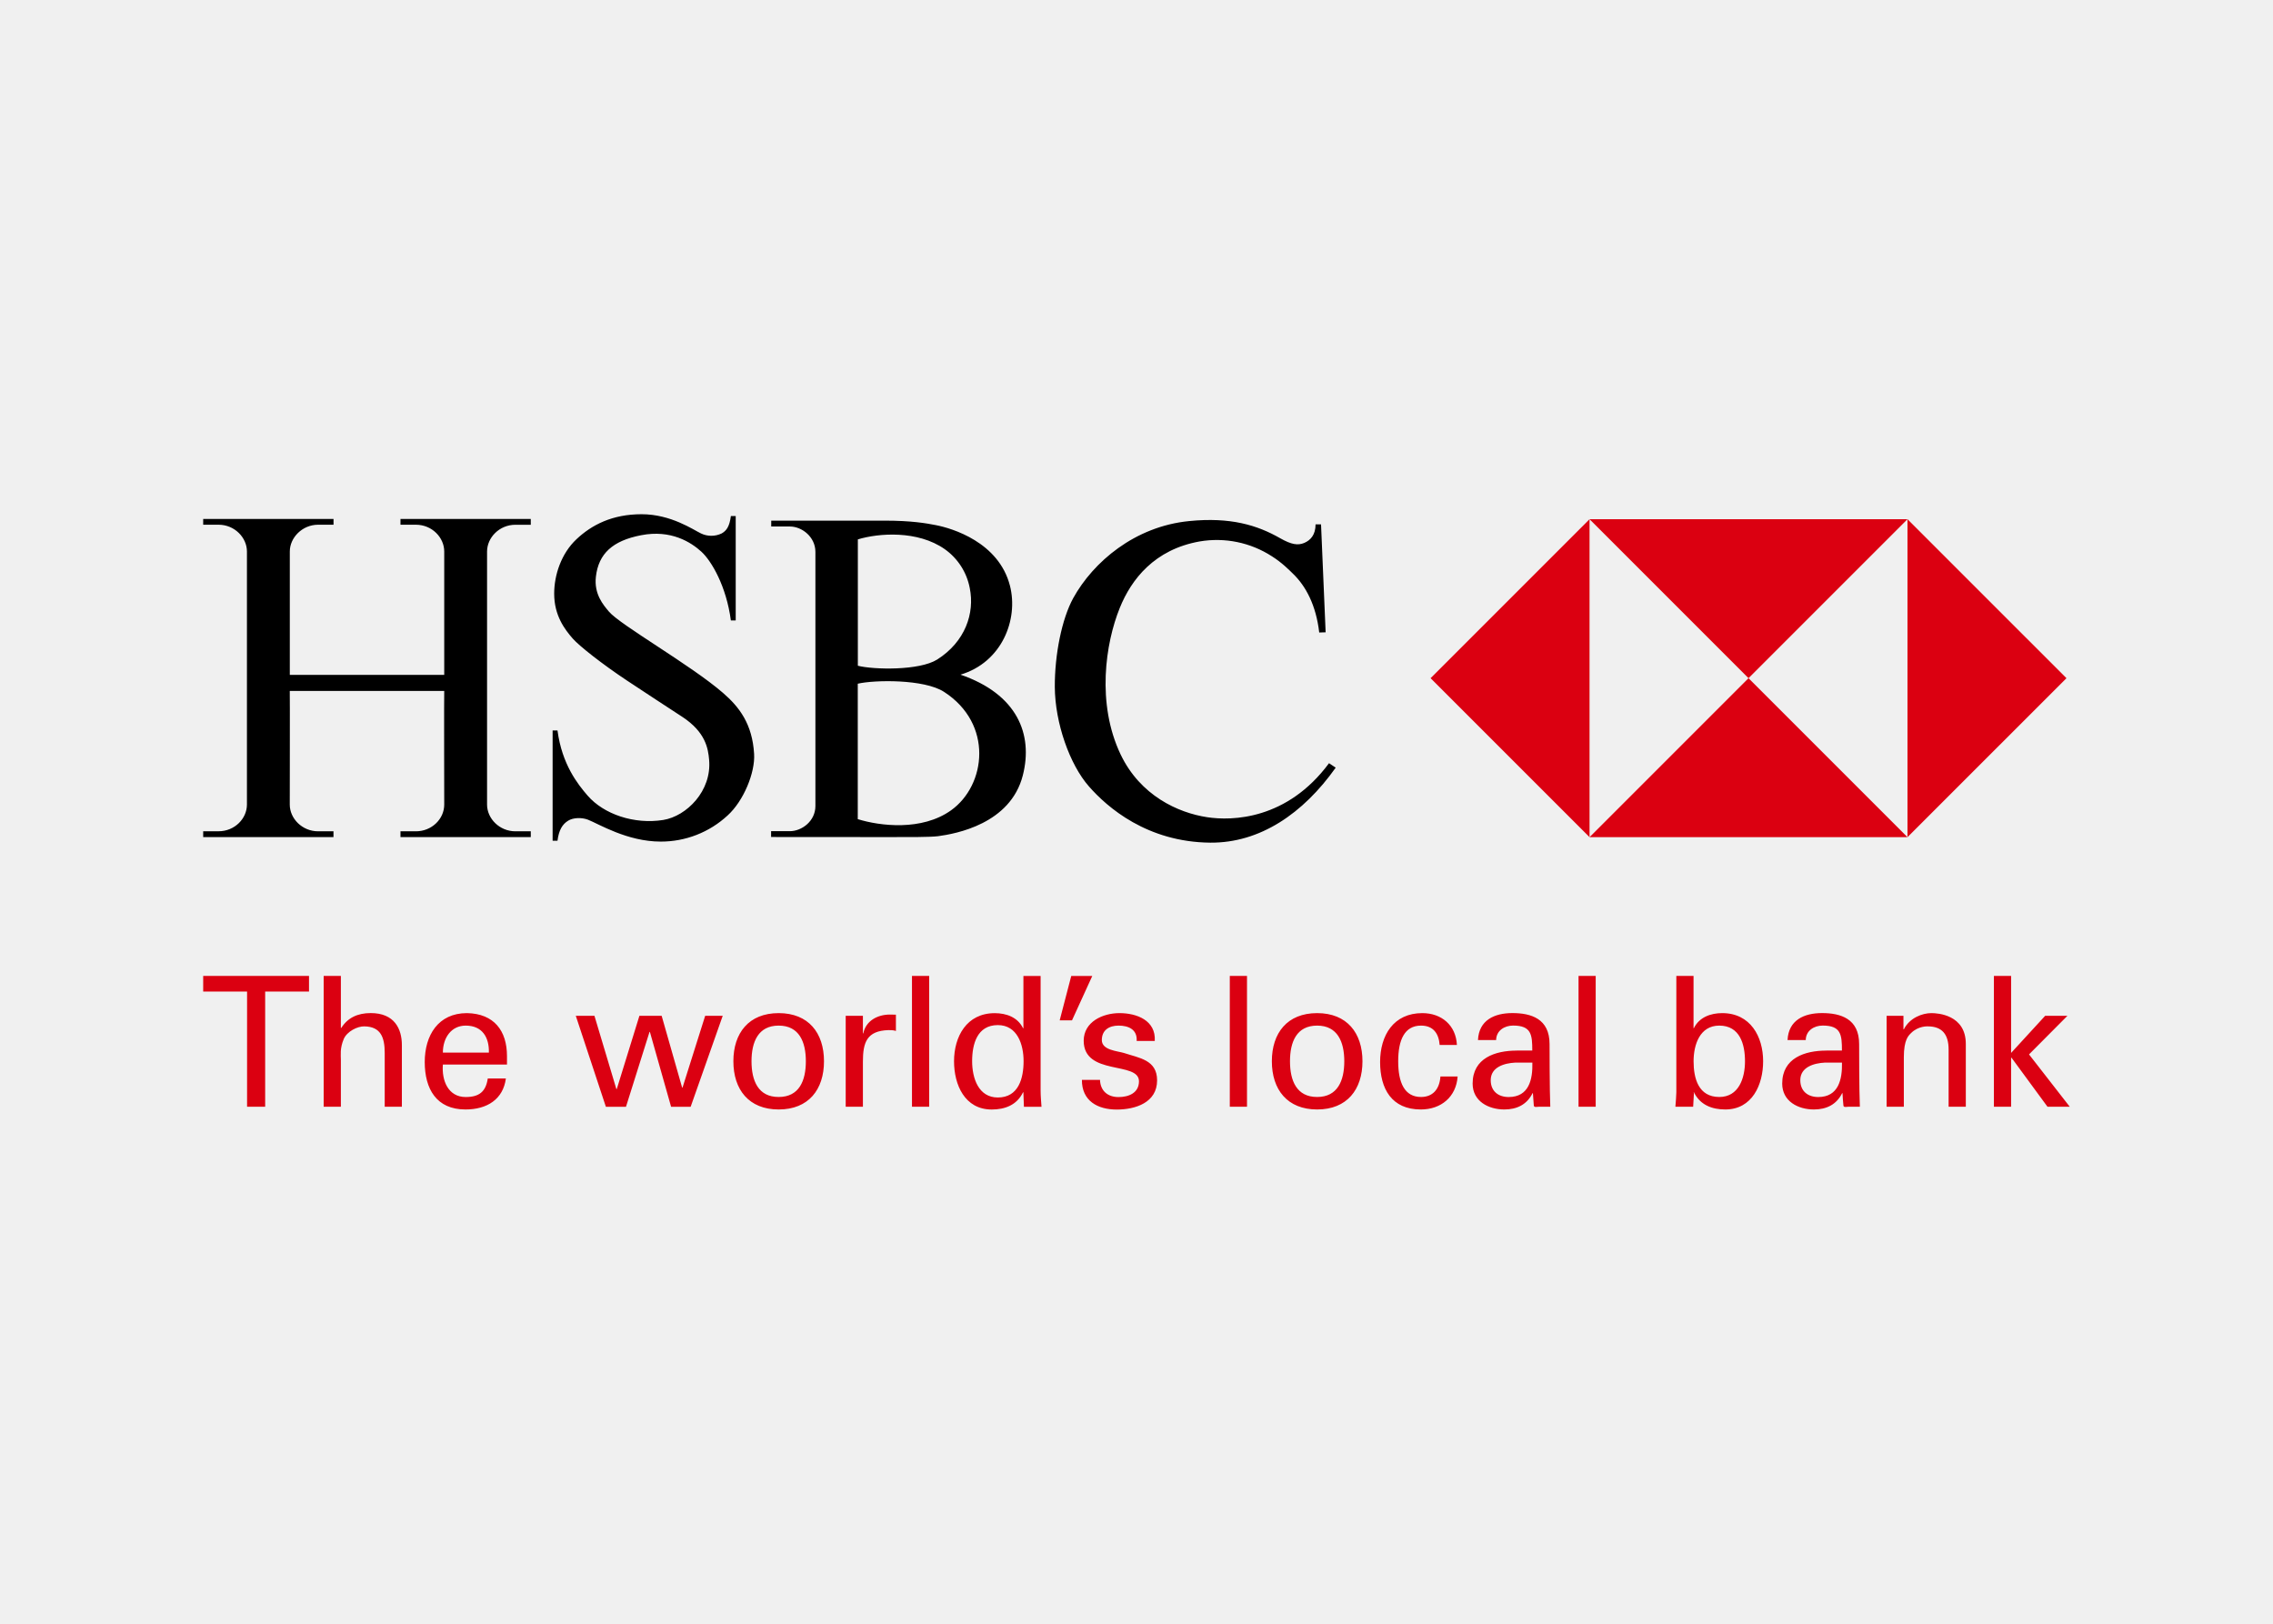
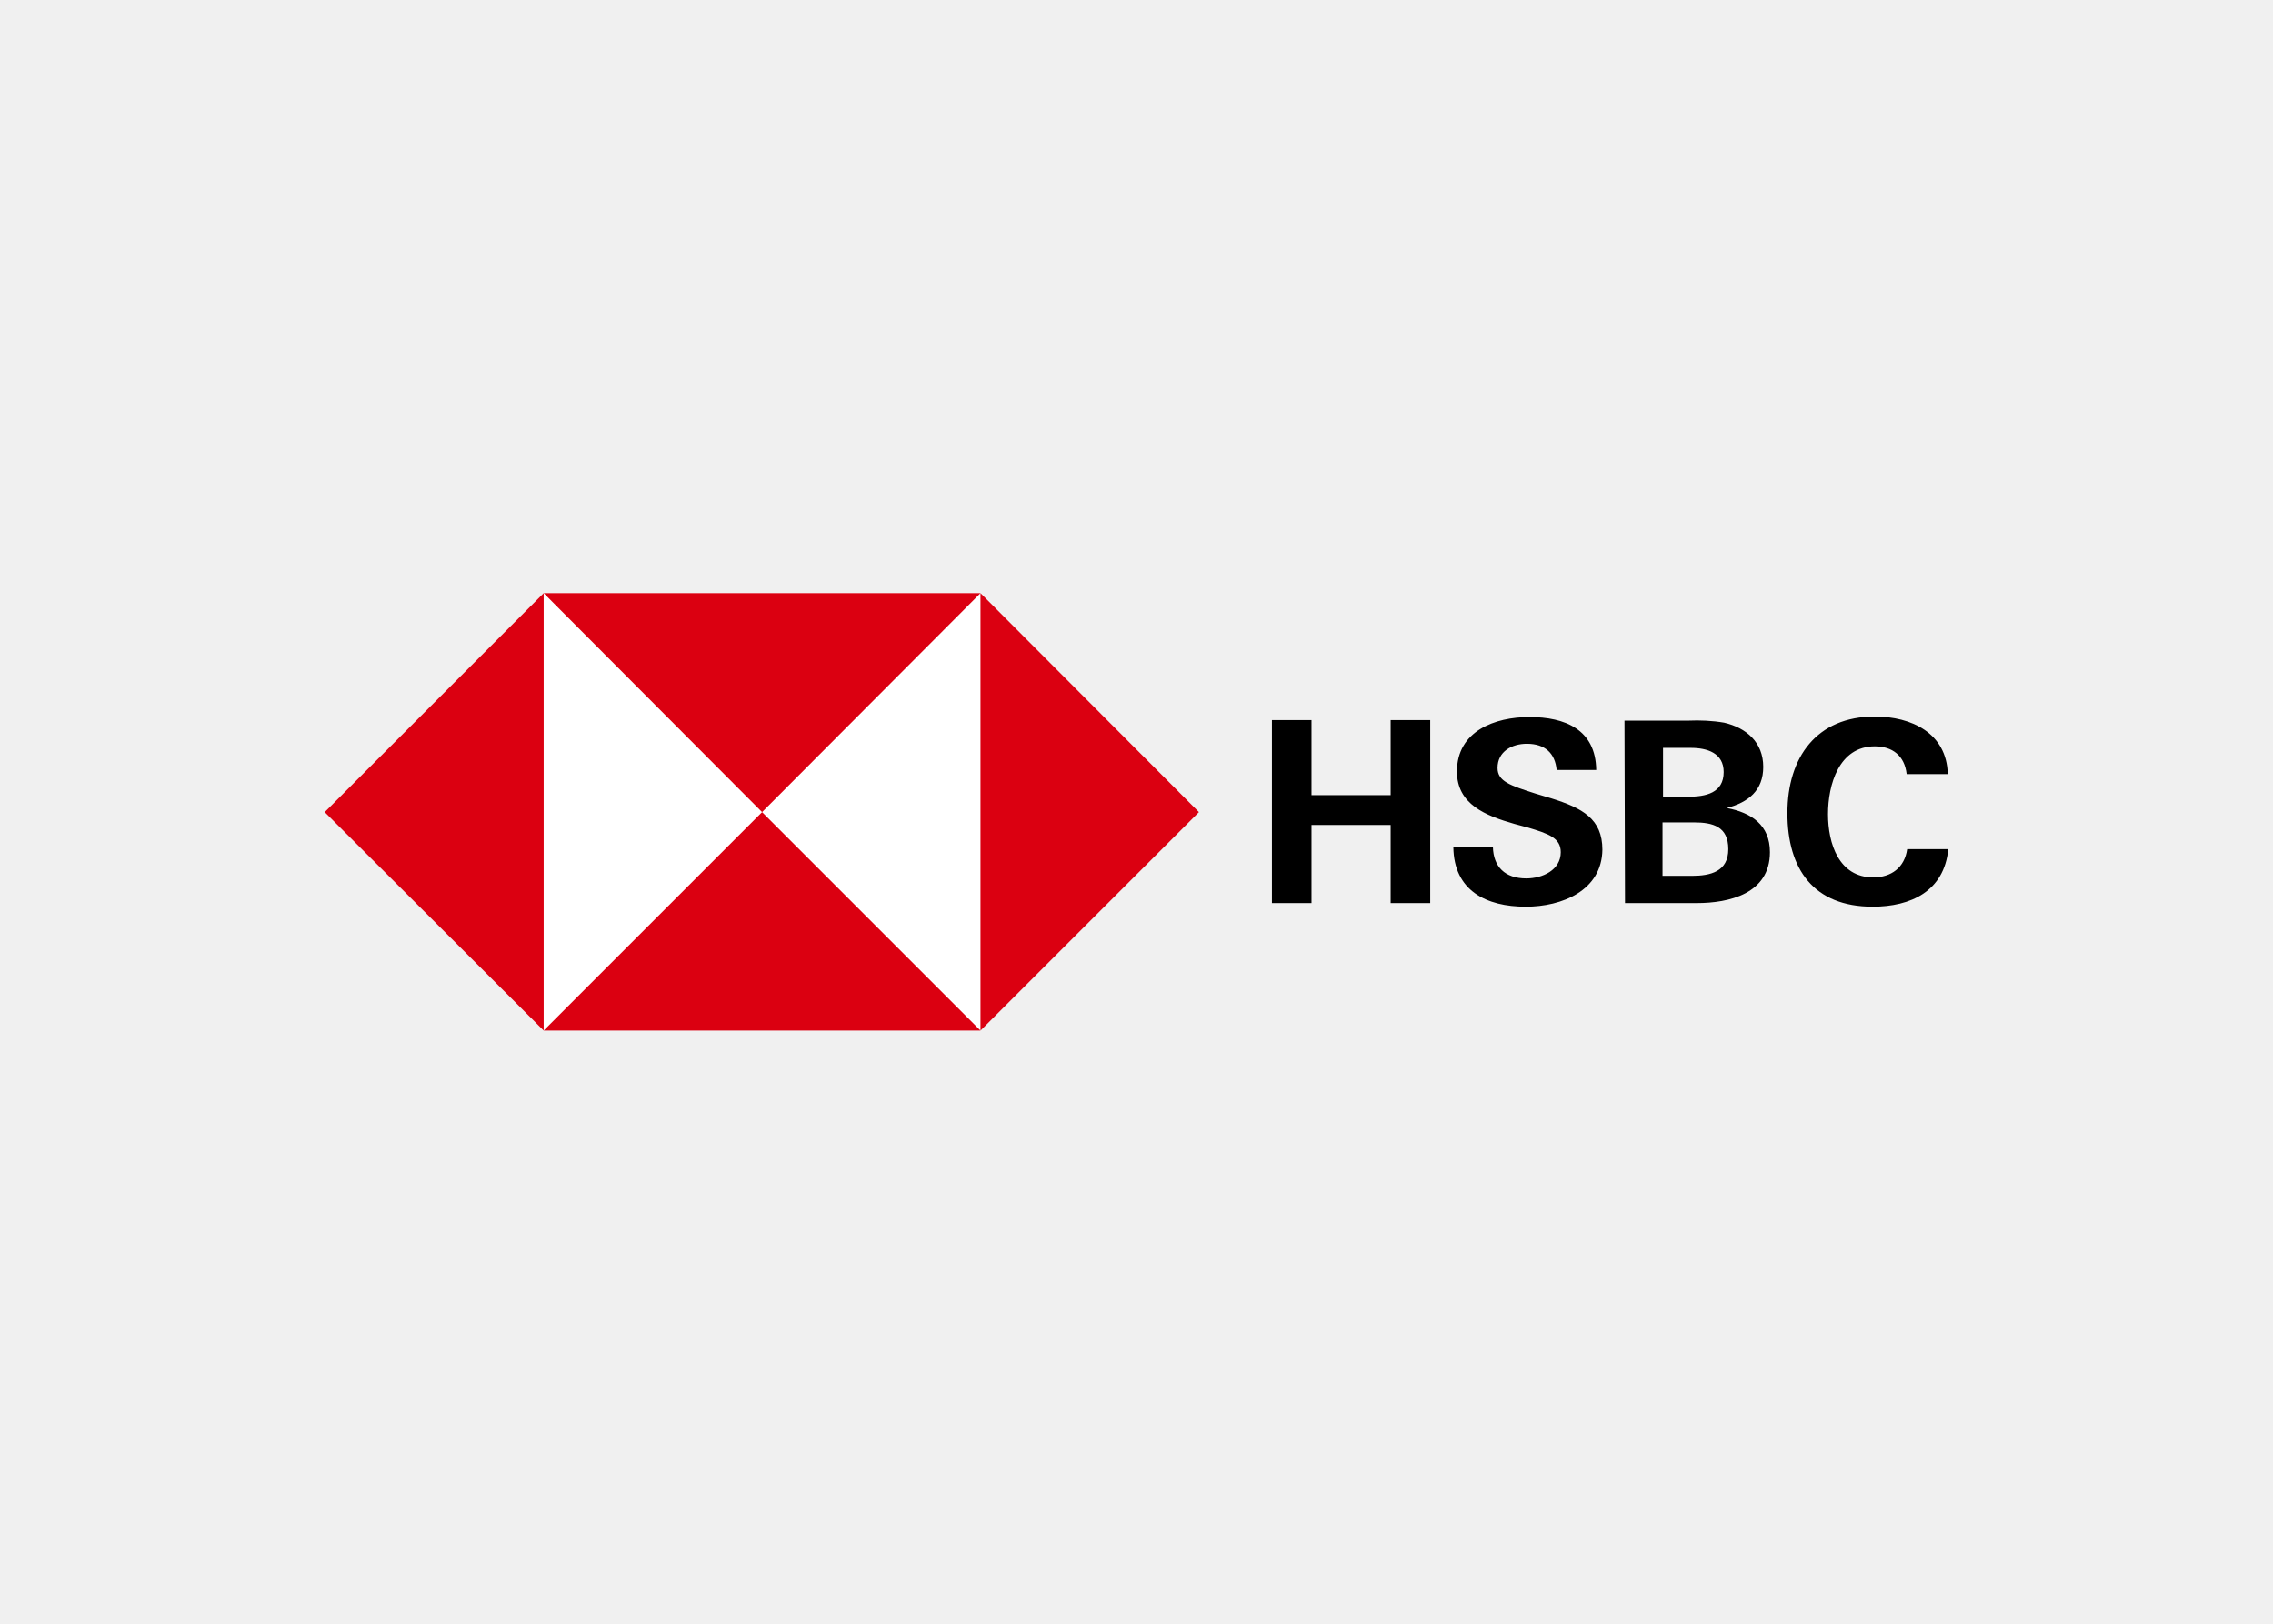
<svg xmlns="http://www.w3.org/2000/svg" viewBox="0 0 560 400" fill-rule="evenodd" clip-rule="evenodd">
  <path fill="none" d="M0 0h560v400h-560z" />
-   <clipPath id="a">
-     <path d="M0 0h560v400h-560z" />
-   </clipPath>
-   <g clip-path="url(#a)">
-     <clipPath id="b">
-       <path d="M50 126.676h460v146.648h-460z" />
-     </clipPath>
-     <g clip-path="url(#b)">
-       <path d="M109.446 170.217c-.063 0 0 27.988 0 27.988 0 3.517-3.035 6.583-6.992 6.583h-3.788v1.434h32.101v-1.434h-3.789c-3.904 0-6.981-3.129-6.981-6.583v-62.339c0-3.412 3.014-6.594 6.981-6.594h3.789v-1.434h-32.101v1.423h3.788c4.02 0 6.992 3.193 6.992 6.594v30.395h-38.046v-30.395c0-3.412 3.077-6.594 6.981-6.594h3.789v-1.423h-32.111v1.423h3.799c3.956 0 6.981 3.193 6.981 6.594v62.34c0 3.464-3.025 6.583-6.981 6.583h-3.799v1.434h32.101v-1.424h-3.789c-3.904 0-6.981-3.129-6.981-6.583 0 0 .052-27.988 0-27.988h38.056zm76.344 15.501c.282 4.606-2.575 11.587-6.542 15.177-4.482 4.15-10.376 6.448-16.485 6.426-8.247 0-15.333-4.396-17.919-5.4-1.58-.587-3.632-.513-4.846.24-1.434.869-2.313 2.303-2.648 4.951h-1.203v-27.171h1.203c1.099 8.363 5.003 13.261 7.432 16.066 3.956 4.553 11.429 7.138 18.63 5.987 5.725-.932 11.984-7.138 11.294-14.831-.241-2.774-.859-6.804-6.626-10.582-3.621-2.366-8.76-5.715-13.638-8.949-6.144-4.082-11.722-8.499-13.303-10.289-2.041-2.334-4.605-5.715-4.605-11.105 0-4.605 1.748-9.891 5.495-13.408 3.736-3.516 8.792-6.154 16.045-6.154 7.254 0 12.759 3.852 14.622 4.731 1.613.777 3.495.777 5.108 0 1.162-.659 1.926-1.664 2.261-4.281h1.193v25.717h-1.193c-1.099-8.353-4.731-14.622-7.264-16.935-2.533-2.314-7.473-5.495-14.842-4.061-7.054 1.36-10.498 4.563-11.147 10.215-.502 4.302 1.842 6.971 3.192 8.583 2.753 3.297 20.191 13.177 28.082 20.012 4.082 3.517 7.264 7.693 7.704 15.061zm50.847-19.52c13.962 4.794 17.95 14.664 15.354 24.816-3.046 11.953-16.516 14.392-20.891 14.978-1.968.241-7.002.22-11.984.22-8.887.01-20.117-.021-29.14-.021v-1.434h4.616c2.941 0 6.301-2.47 6.301-6.207v-62.58c0-3.736-3.36-6.269-6.269-6.269h-4.616v-1.445h27.873c6.709 0 10.351.649 12.696 1.11 3.956.764 15.501 4.176 18.253 14.946 2.125 8.353-2.03 18.872-12.193 21.886zm-25.298-2.198c3.852.984 15.177 1.246 19.572-1.539 6.888-4.375 9.274-11.387 8.007-17.604-.734-3.856-2.933-7.283-6.133-9.556-6.709-4.731-16.38-3.967-21.436-2.429v31.128h-.01zm0 37.795c5.432 1.685 15.763 2.973 22.974-2.177 8.646-6.186 10.467-21.31-1.748-29.191-4.909-3.172-17.165-2.952-21.237-2v33.368h.011zm114.128-72.586l1.13 26.554-1.58.052c-.775-6.709-3.287-11.44-6.489-14.507-.921-.889-2.659-2.69-5.171-4.27-5.267-3.409-11.63-4.714-17.814-3.653-11.105 1.978-16.82 9.315-19.667 16.38-3.527 8.688-5.757 23.529.199 36.068 4.857 10.164 14.161 14.392 21.331 15.481 6.123.942 19.688.659 30.029-13.304l1.643 1.099c-8.028 11.325-18.693 18.579-30.908 18.474-15.595-.146-25.402-8.729-29.893-13.858-4.731-5.38-8.352-15.605-8.404-24.523-.032-7.913 1.716-16.736 4.553-21.886 4.898-8.844 15.124-17.647 28.584-18.955 10.079-1.005 16.705.984 22.367 4.218 2.837 1.623 4.428 1.811 5.966 1.162 1.528-.659 2.774-1.978 2.774-4.574h1.35v.042z" />
-       <path d="M352.45 167.067l39.166 39.166v-78.332l-39.166 39.166zm39.166 39.166h78.332l-39.166-39.166-39.166 39.166zm39.166-39.166l39.166-39.166h-78.332l39.166 39.166zM469.948 127.901v78.332l39.167-39.166-39.167-39.166zm-360.837 131.408c0-3.674 2.094-6.657 5.621-6.657 4.103 0 5.809 2.91 5.715 6.657h-11.336zm268.417 2.46c.105 4.145-.827 8.478-5.84 8.478-2.502 0-4.417-1.392-4.417-4.155 0-3.266 3.422-4.187 6.018-4.323h4.239zm-59.712-.335c0-4.773 1.633-8.782 6.688-8.782 5.035 0 6.688 4.02 6.688 8.782 0 4.794-1.653 8.802-6.688 8.802-5.055.011-6.688-4.008-6.688-8.802zm-78.311-.031c0-4.198 1.245-8.876 6.332-8.876 4.815 0 6.343 4.804 6.343 8.876 0 4.197-1.214 8.959-6.343 8.959-4.773 0-6.332-4.762-6.332-8.959zm-54.354.031c0-4.773 1.654-8.782 6.689-8.782 5.055 0 6.698 4.02 6.698 8.782 0 4.794-1.643 8.802-6.698 8.802-5.035.011-6.689-4.008-6.689-8.802zm-124.28-17.176h-10.812v-3.841h26.072v3.841h-10.802v28.386h-4.458v-28.386zm430.367 28.386v-32.227h4.239v18.965l8.394-9.147h5.484l-9.461 9.514 10.037 12.895h-5.485l-8.875-12.089h-.094v12.089h-4.239zm-22.273-19.091h.094c1.434-2.826 4.553-3.978 6.772-3.978 1.559 0 8.488.398 8.488 7.589v15.48h-4.239v-14.088c0-3.706-1.57-5.715-5.139-5.715 0 0-2.313-.147-4.103 1.643-.628.628-1.79 1.601-1.79 5.977v12.183h-4.239v-22.409h4.145v3.318h.011zm-15.156 8.216c.084 4.145-.848 8.478-5.851 8.478-2.501 0-4.417-1.392-4.417-4.155 0-3.266 3.433-4.187 6.018-4.323h4.25zm-3.841-2.962c-5.307 0-10.886 1.831-10.886 8.132 0 4.365 3.925 6.375 7.808 6.375 3.078 0 5.579-1.204 6.961-4.02h.084c.041 1.026.136 2.01.23 3.036.031.544.806.314 1.193.314h2.857c-.178-3.747-.178-15.449-.178-15.449 0-6.249-4.553-7.63-9.147-7.63-4.417 0-8.259 1.737-8.489 6.646h4.48c.042-2.324 2.041-3.569 4.187-3.569 4.511 0 4.73 2.271 4.73 6.154h-3.83v.011zm-20.054 2.627c0 4.207-1.56 8.802-6.333 8.802-5.139 0-6.332-4.595-6.332-8.802 0-4.04 1.518-8.782 6.332-8.782 5.087 0 6.333 4.606 6.333 8.782zm-12.581 7.86l-.084-.219h.084c1.517 3.129 4.469 4.239 7.724 4.239 6.646 0 9.326-6.113 9.326-11.88 0-6.071-3.13-11.859-10.09-11.859-2.847 0-5.662 1.026-6.971 3.705h-.084v-12.863h-4.238v28.658c0 .879-.137 2.229-.231 3.569h4.375l.189-3.35zm-28.428 3.35v-32.227h4.229v32.227h-4.229zm-15.208-13.837c-5.306 0-10.885 1.831-10.885 8.132 0 4.365 3.935 6.375 7.808 6.375 3.077 0 5.579-1.204 6.96-4.02h.084c.063 1.026.136 2.01.22 3.036.042.544.816.314 1.204.314h2.857c-.178-3.747-.178-15.449-.178-15.449 0-6.249-4.553-7.63-9.158-7.63-4.417 0-8.258 1.737-8.478 6.646h4.469c.042-2.324 2.041-3.569 4.187-3.569 4.511 0 4.72 2.271 4.72 6.154h-3.81v.011zm-19.007-1.382c-.22-2.815-1.56-4.773-4.584-4.773-4.062 0-5.632 3.517-5.632 8.782 0 5.275 1.56 8.802 5.632 8.802 2.815 0 4.552-1.842 4.772-5.045h4.239c-.356 5.045-4.103 8.123-9.064 8.123-7.19 0-10.037-5.098-10.037-11.692 0-6.562 3.307-12.047 10.404-12.047 4.73 0 8.289 2.994 8.519 7.85h-4.249zm-30.186-7.85c-7.368 0-11.157 4.909-11.157 11.859 0 6.971 3.799 11.88 11.157 11.88 7.358 0 11.168-4.92 11.168-11.88 0-6.95-3.81-11.859-11.168-11.859zm-21.519 23.069v-32.227h4.239v32.227h-4.239zm-27.182-23.069c4.239 0 9.012 1.78 8.698 6.866h-4.459c.178-2.847-2.01-3.789-4.469-3.789-2.282 0-4.114 1.078-4.114 3.57 0 2.501 3.841 2.679 5.443 3.171 3.799 1.256 8.174 1.696 8.174 6.751 0 5.484-5.348 7.19-9.953 7.19-4.7 0-8.614-2.145-8.573-7.316h4.459c.094 2.774 1.968 4.239 4.553 4.239 2.491 0 5.045-.994 5.045-3.893 0-5.003-13.617-1.246-13.617-9.996.021-4.699 4.752-6.793 8.813-6.793zm-11.88-9.148h5.181l-4.992 10.928h-3.036l2.847-10.928zm-11.785 12.864h-.094c-1.298-2.69-4.103-3.705-6.961-3.705-6.96 0-10.037 5.798-10.037 11.858 0 5.767 2.627 11.88 9.284 11.88 3.265 0 6.206-1.109 7.714-4.239h.094v.22l.125 3.349h4.334c-.084-1.298-.22-2.627-.22-3.967v-28.26h-4.239v12.864zm-27.454 19.353v-32.227h4.239v32.227h-4.239zm-12.089 0h-4.239v-22.409h4.239v4.333h.094c.628-3.088 3.475-4.637 6.563-4.637l1.475.031v4.009c-.586-.209-1.256-.209-1.831-.209-5.349.167-6.301 3.035-6.301 7.766v11.116zm-20.755-23.069c-7.358 0-11.158 4.909-11.158 11.859 0 6.971 3.8 11.88 11.158 11.88 7.379 0 11.167-4.92 11.167-11.88 0-6.95-3.788-11.859-11.167-11.859zm-13.785.67l-7.902 22.409h-4.815l-5.223-18.442h-.094l-5.799 18.442h-4.95l-7.411-22.409h4.595l5.401 18.045h.094l5.579-18.045h5.484l5.045 17.678h.095l5.578-17.678h4.323zm-53.15 12.005v-2.093c0-6.217-3.171-10.456-9.859-10.582-7.097 0-10.404 5.485-10.404 12.047 0 6.594 2.857 11.692 10.038 11.692 5.358 0 9.294-2.544 9.953-7.641h-4.458c-.482 3.265-2.136 4.574-5.443 4.574-4.323 0-5.935-4.061-5.621-7.997h15.794zm-45.163 10.394v-32.227h4.239v12.811h.094c1.601-2.501 4.009-3.663 7.264-3.663 5.84 0 7.672 3.883 7.672 7.892v15.176h-4.229v-13.24c0-3.925-1.025-6.479-5.003-6.552-1.695-.053-4.291 1.245-5.086 3.108-.984 2.334-.712 3.936-.712 5.181v11.514h-4.239z" fill="#db0011" />
-     </g>
-   </g>
+   <path fill="#fff" d="M133.941 146.122h107.629v107.629h-107.629z" />
+   <path d="M295.385 200.063l-53.815-53.941v107.756l53.815-53.815zM187.756 200.063l53.814-53.941h-107.629l53.815 53.941zM80 200.063l53.941 53.815v-107.756l-53.941 53.941zM187.756 200.063l-53.815 53.815h107.629l-53.814-53.815z" fill="#db0011" />
+   <path d="M342.615 203.229h-19.5v19.246h-9.75v-45.077h9.75v18.487h19.5v-18.487h9.75v45.077h-9.75v-19.246zM375.916 223.362c-9.749 0-17.727-3.925-17.853-14.688h9.75c.126 4.811 2.912 7.724 8.23 7.724 3.925 0 8.484-2.026 8.484-6.458 0-3.546-3.039-4.559-8.104-6.078l-3.292-.886c-7.091-2.026-14.182-4.812-14.182-12.916 0-10.003 9.37-13.422 17.854-13.422 8.737 0 16.334 3.039 16.461 13.042h-9.75c-.38-4.052-2.786-6.457-7.344-6.457-3.672 0-7.218 1.899-7.218 5.951 0 3.292 3.039 4.305 9.37 6.331l3.799 1.14c7.724 2.405 12.662 5.064 12.662 12.662-.126 10.13-10.003 14.055-18.867 14.055zM400.228 177.525h15.701c2.912-.127 5.951 0 8.864.506 5.444 1.266 9.623 4.812 9.623 10.89 0 5.824-3.672 8.736-8.99 10.129 6.078 1.14 10.636 4.179 10.636 10.89 0 10.256-10.13 12.535-17.98 12.535h-17.727l-.127-44.95zm15.701 18.74c4.305 0 8.737-.887 8.737-6.078 0-4.685-4.052-5.951-8.104-5.951h-6.837v12.029h6.204zm.886 19.499c4.559 0 8.991-1.012 8.991-6.584 0-5.571-3.799-6.584-8.484-6.584h-7.724v13.168h7.217zM461.387 223.362c-14.562 0-21.02-9.244-21.02-23.045 0-13.802 7.218-23.805 21.526-23.805 8.99 0 17.727 4.051 17.98 14.181h-10.129c-.507-4.558-3.546-6.837-7.851-6.837-8.864 0-11.523 9.496-11.523 16.714 0 7.217 2.659 15.574 11.143 15.574 4.432 0 7.724-2.405 8.357-6.964h10.13c-1.013 10.383-9.243 14.182-18.613 14.182z" />
</svg>
